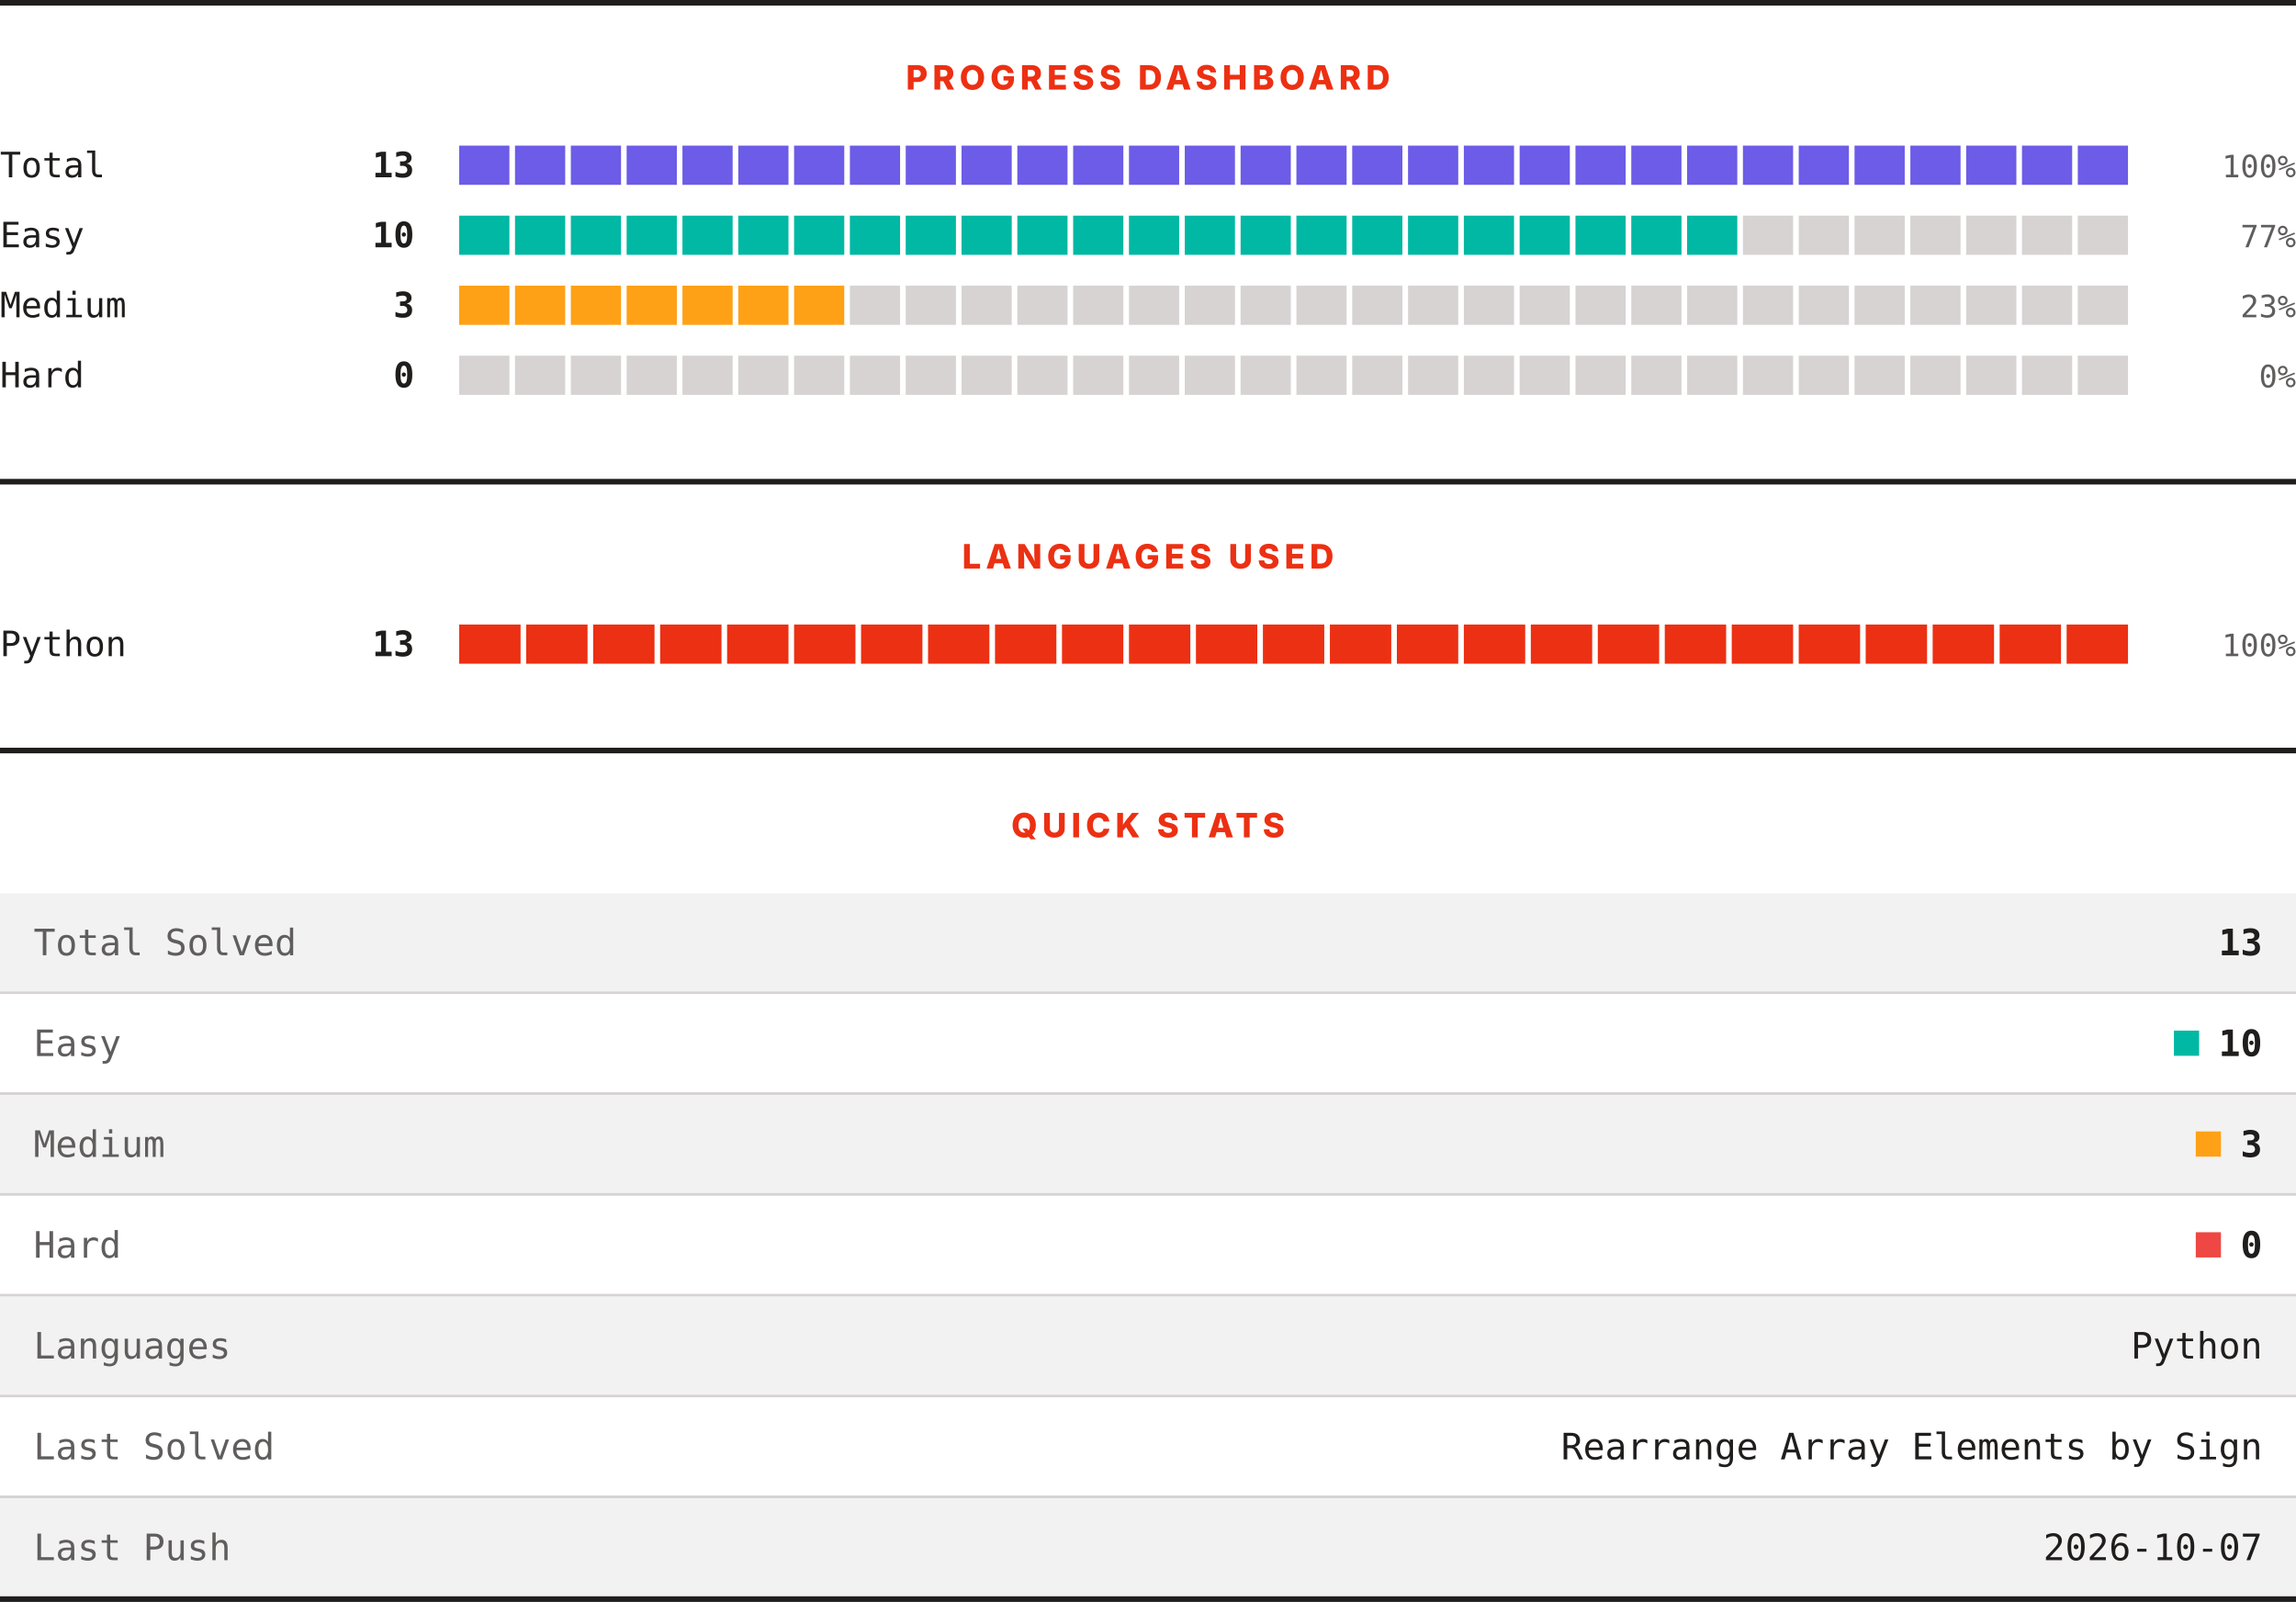
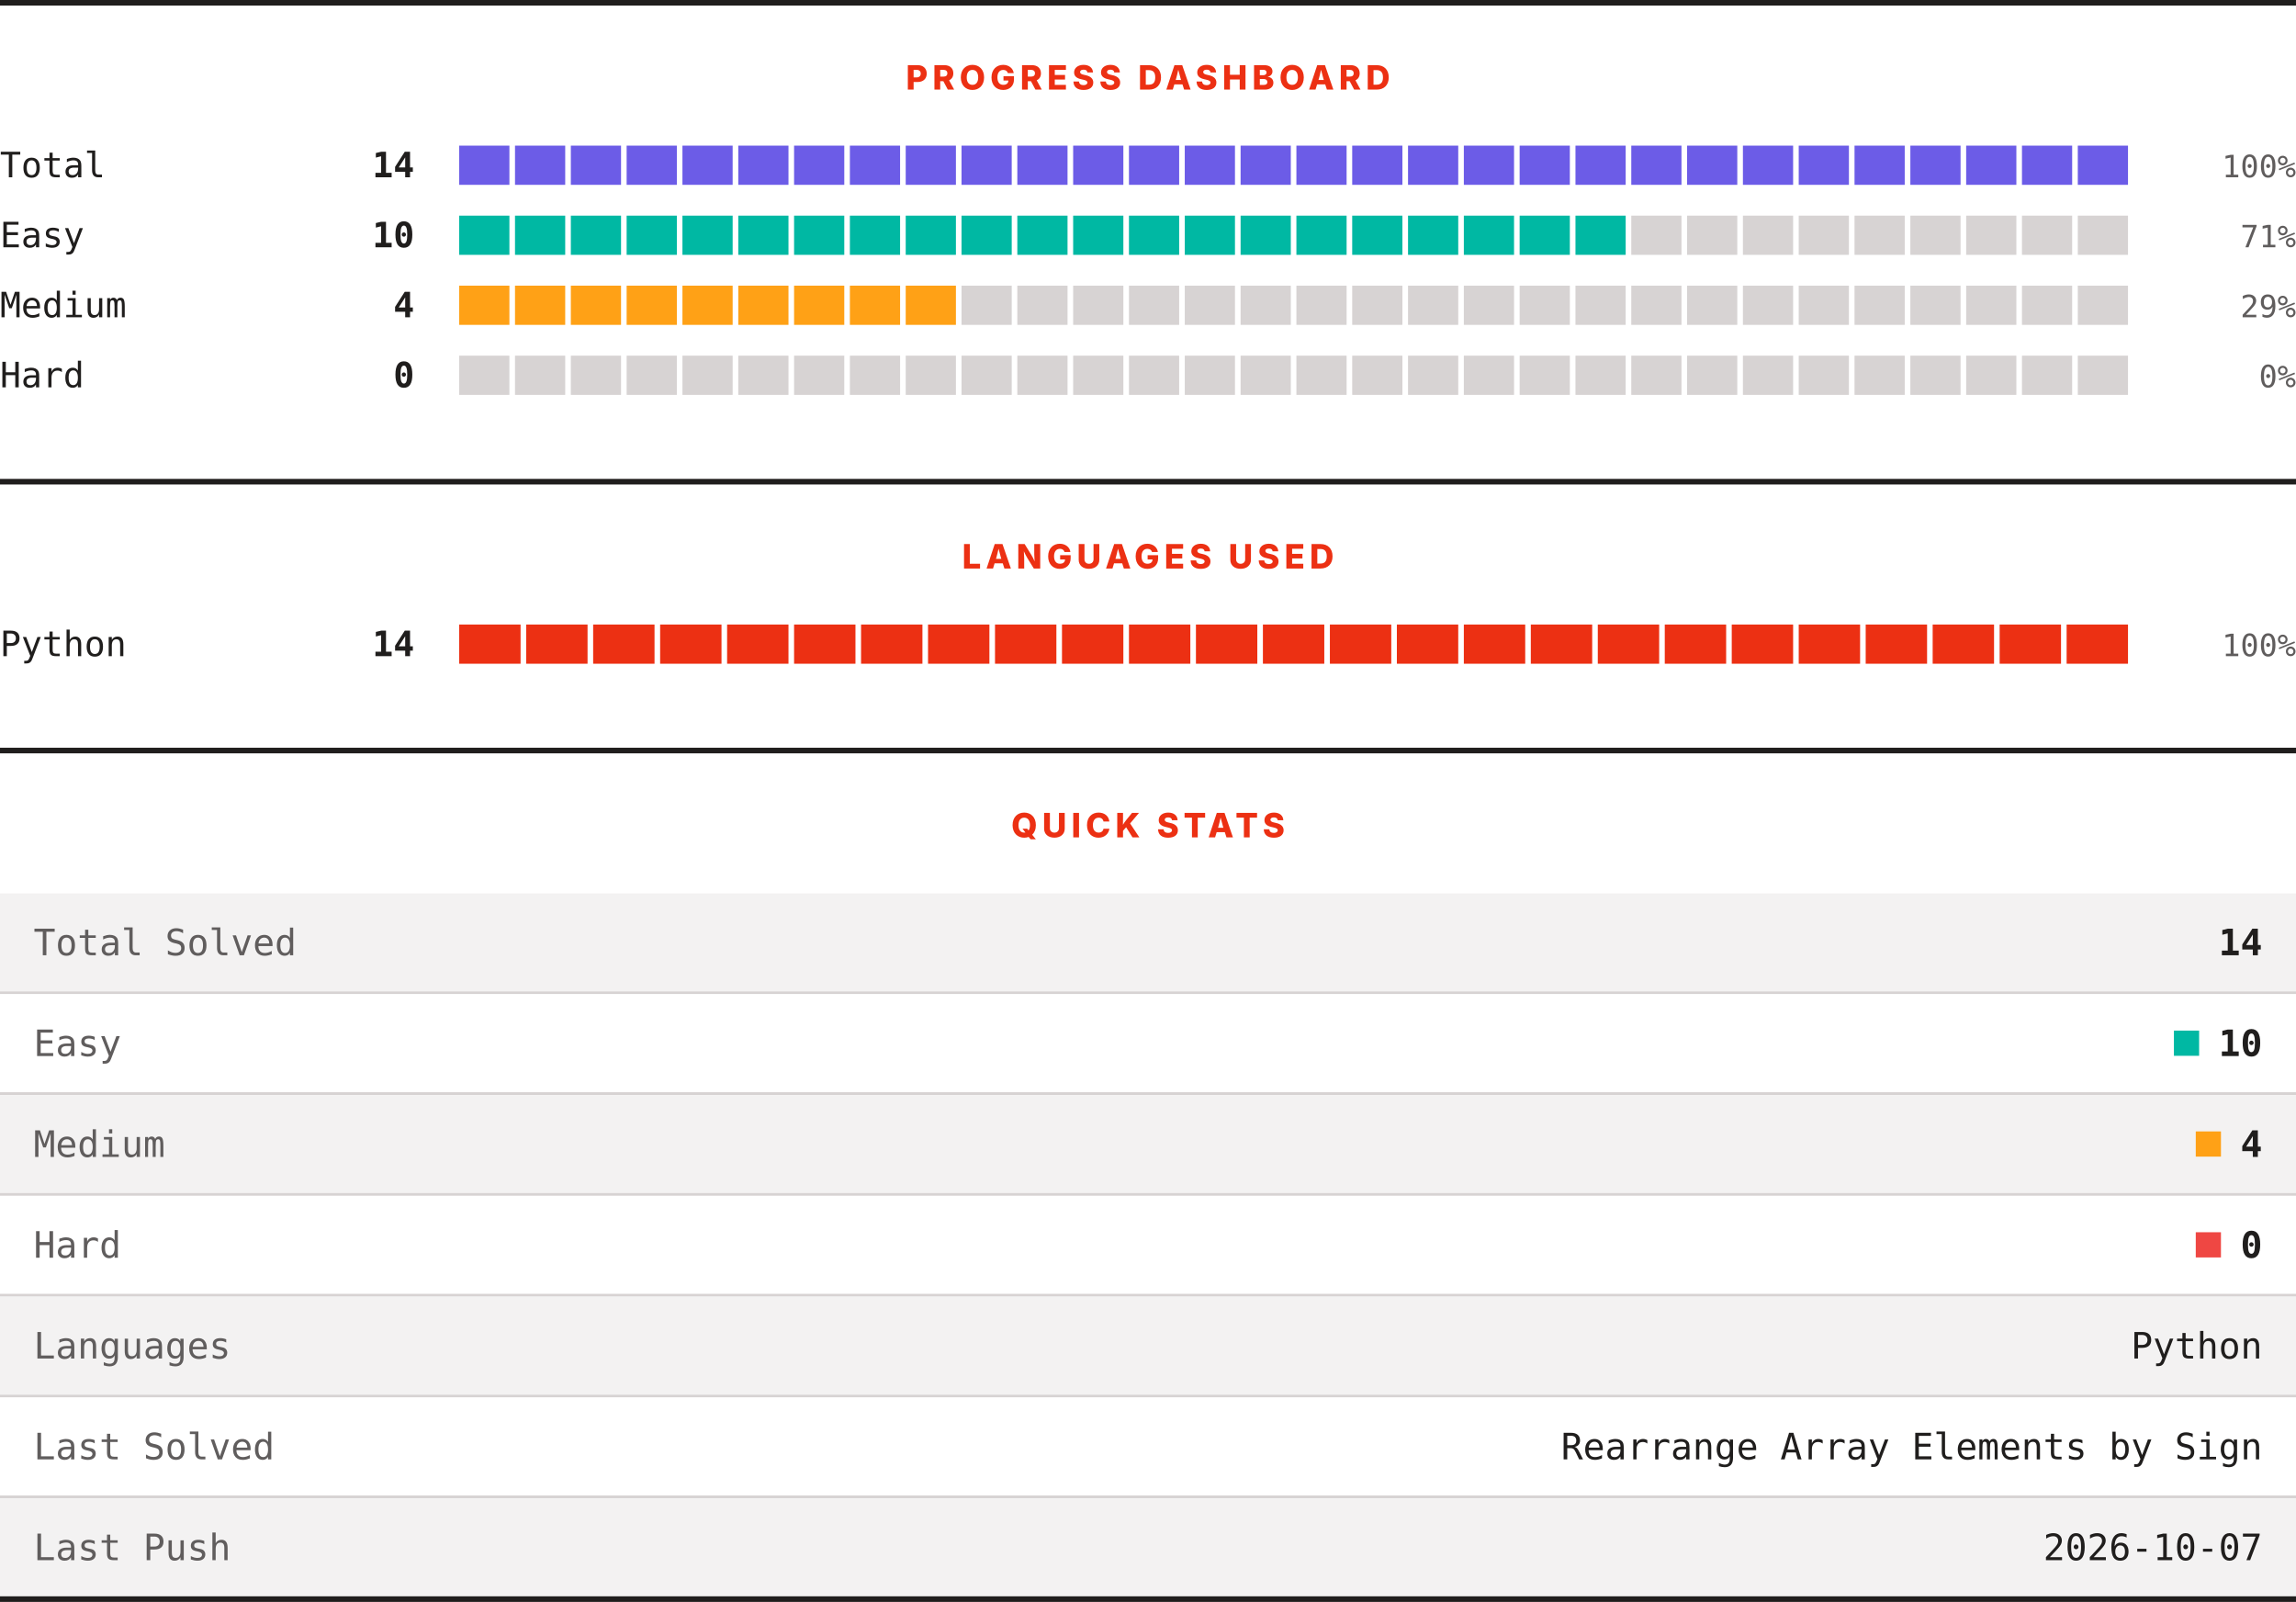
<svg xmlns="http://www.w3.org/2000/svg" width="820" height="572" viewBox="0 0 820 572" role="img" aria-label="LeetCode progress, languages and quick stats">
  <rect width="820" height="572" fill="#ffffff" />
  <rect x="0" y="0" width="820" height="2" fill="#201e1d" />
  <text x="410" y="32" text-anchor="middle" font-family="Archivo, system-ui, -apple-system, Segoe UI, sans-serif" font-size="12" font-weight="800" letter-spacing="1.68" fill="#ec3013">PROGRESS DASHBOARD</text>
  <text x="0" y="63.3" font-family="ui-monospace, SFMono-Regular, Menlo, Consolas, monospace" font-size="12.5" fill="#201e1d">Total</text>
-   <text x="148" y="63.3" text-anchor="end" font-family="ui-monospace, SFMono-Regular, Menlo, Consolas, monospace" font-size="12.5" font-weight="700" fill="#201e1d">13</text>
+   <text x="148" y="63.3" text-anchor="end" font-family="ui-monospace, SFMono-Regular, Menlo, Consolas, monospace" font-size="12.5" font-weight="700" fill="#201e1d">14</text>
  <rect x="164.00" y="52" width="17.93" height="14" fill="#6c5ce7" />
  <rect x="183.93" y="52" width="17.93" height="14" fill="#6c5ce7" />
  <rect x="203.87" y="52" width="17.93" height="14" fill="#6c5ce7" />
  <rect x="223.80" y="52" width="17.93" height="14" fill="#6c5ce7" />
  <rect x="243.73" y="52" width="17.93" height="14" fill="#6c5ce7" />
  <rect x="263.67" y="52" width="17.93" height="14" fill="#6c5ce7" />
  <rect x="283.60" y="52" width="17.93" height="14" fill="#6c5ce7" />
  <rect x="303.53" y="52" width="17.93" height="14" fill="#6c5ce7" />
  <rect x="323.47" y="52" width="17.93" height="14" fill="#6c5ce7" />
  <rect x="343.40" y="52" width="17.93" height="14" fill="#6c5ce7" />
  <rect x="363.33" y="52" width="17.93" height="14" fill="#6c5ce7" />
  <rect x="383.27" y="52" width="17.93" height="14" fill="#6c5ce7" />
  <rect x="403.20" y="52" width="17.93" height="14" fill="#6c5ce7" />
  <rect x="423.13" y="52" width="17.93" height="14" fill="#6c5ce7" />
  <rect x="443.07" y="52" width="17.93" height="14" fill="#6c5ce7" />
  <rect x="463.00" y="52" width="17.93" height="14" fill="#6c5ce7" />
  <rect x="482.93" y="52" width="17.93" height="14" fill="#6c5ce7" />
  <rect x="502.87" y="52" width="17.93" height="14" fill="#6c5ce7" />
  <rect x="522.80" y="52" width="17.93" height="14" fill="#6c5ce7" />
  <rect x="542.73" y="52" width="17.93" height="14" fill="#6c5ce7" />
  <rect x="562.67" y="52" width="17.93" height="14" fill="#6c5ce7" />
  <rect x="582.60" y="52" width="17.93" height="14" fill="#6c5ce7" />
  <rect x="602.53" y="52" width="17.93" height="14" fill="#6c5ce7" />
  <rect x="622.47" y="52" width="17.93" height="14" fill="#6c5ce7" />
  <rect x="642.40" y="52" width="17.93" height="14" fill="#6c5ce7" />
  <rect x="662.33" y="52" width="17.93" height="14" fill="#6c5ce7" />
  <rect x="682.27" y="52" width="17.93" height="14" fill="#6c5ce7" />
  <rect x="702.20" y="52" width="17.93" height="14" fill="#6c5ce7" />
  <rect x="722.13" y="52" width="17.93" height="14" fill="#6c5ce7" />
  <rect x="742.07" y="52" width="17.93" height="14" fill="#6c5ce7" />
  <text x="820" y="63.3" text-anchor="end" font-family="ui-monospace, SFMono-Regular, Menlo, Consolas, monospace" font-size="11" fill="#605d5d">100%</text>
  <text x="0" y="88.3" font-family="ui-monospace, SFMono-Regular, Menlo, Consolas, monospace" font-size="12.5" fill="#201e1d">Easy</text>
  <text x="148" y="88.3" text-anchor="end" font-family="ui-monospace, SFMono-Regular, Menlo, Consolas, monospace" font-size="12.5" font-weight="700" fill="#201e1d">10</text>
  <rect x="164.00" y="77" width="17.93" height="14" fill="#00b8a3" />
  <rect x="183.93" y="77" width="17.93" height="14" fill="#00b8a3" />
  <rect x="203.87" y="77" width="17.93" height="14" fill="#00b8a3" />
  <rect x="223.80" y="77" width="17.93" height="14" fill="#00b8a3" />
  <rect x="243.73" y="77" width="17.93" height="14" fill="#00b8a3" />
  <rect x="263.67" y="77" width="17.93" height="14" fill="#00b8a3" />
  <rect x="283.60" y="77" width="17.93" height="14" fill="#00b8a3" />
  <rect x="303.53" y="77" width="17.93" height="14" fill="#00b8a3" />
  <rect x="323.47" y="77" width="17.93" height="14" fill="#00b8a3" />
  <rect x="343.40" y="77" width="17.93" height="14" fill="#00b8a3" />
  <rect x="363.33" y="77" width="17.93" height="14" fill="#00b8a3" />
  <rect x="383.27" y="77" width="17.93" height="14" fill="#00b8a3" />
  <rect x="403.20" y="77" width="17.93" height="14" fill="#00b8a3" />
  <rect x="423.13" y="77" width="17.93" height="14" fill="#00b8a3" />
  <rect x="443.07" y="77" width="17.93" height="14" fill="#00b8a3" />
  <rect x="463.00" y="77" width="17.93" height="14" fill="#00b8a3" />
  <rect x="482.93" y="77" width="17.93" height="14" fill="#00b8a3" />
  <rect x="502.87" y="77" width="17.93" height="14" fill="#00b8a3" />
  <rect x="522.80" y="77" width="17.93" height="14" fill="#00b8a3" />
  <rect x="542.73" y="77" width="17.93" height="14" fill="#00b8a3" />
  <rect x="562.67" y="77" width="17.93" height="14" fill="#00b8a3" />
-   <rect x="582.60" y="77" width="17.93" height="14" fill="#00b8a3" />
-   <rect x="602.53" y="77" width="17.93" height="14" fill="#00b8a3" />
+   <rect x="582.60" y="77" width="17.93" height="14" fill="#d7d3d3" />
+   <rect x="602.53" y="77" width="17.93" height="14" fill="#d7d3d3" />
  <rect x="622.47" y="77" width="17.93" height="14" fill="#d7d3d3" />
  <rect x="642.40" y="77" width="17.93" height="14" fill="#d7d3d3" />
  <rect x="662.33" y="77" width="17.93" height="14" fill="#d7d3d3" />
  <rect x="682.27" y="77" width="17.93" height="14" fill="#d7d3d3" />
  <rect x="702.20" y="77" width="17.93" height="14" fill="#d7d3d3" />
  <rect x="722.13" y="77" width="17.93" height="14" fill="#d7d3d3" />
  <rect x="742.07" y="77" width="17.93" height="14" fill="#d7d3d3" />
-   <text x="820" y="88.3" text-anchor="end" font-family="ui-monospace, SFMono-Regular, Menlo, Consolas, monospace" font-size="11" fill="#605d5d">77%</text>
+   <text x="820" y="88.3" text-anchor="end" font-family="ui-monospace, SFMono-Regular, Menlo, Consolas, monospace" font-size="11" fill="#605d5d">71%</text>
  <text x="0" y="113.3" font-family="ui-monospace, SFMono-Regular, Menlo, Consolas, monospace" font-size="12.5" fill="#201e1d">Medium</text>
-   <text x="148" y="113.3" text-anchor="end" font-family="ui-monospace, SFMono-Regular, Menlo, Consolas, monospace" font-size="12.5" font-weight="700" fill="#201e1d">3</text>
+   <text x="148" y="113.3" text-anchor="end" font-family="ui-monospace, SFMono-Regular, Menlo, Consolas, monospace" font-size="12.5" font-weight="700" fill="#201e1d">4</text>
  <rect x="164.00" y="102" width="17.93" height="14" fill="#ffa116" />
  <rect x="183.93" y="102" width="17.93" height="14" fill="#ffa116" />
  <rect x="203.87" y="102" width="17.93" height="14" fill="#ffa116" />
  <rect x="223.80" y="102" width="17.93" height="14" fill="#ffa116" />
  <rect x="243.73" y="102" width="17.93" height="14" fill="#ffa116" />
  <rect x="263.67" y="102" width="17.93" height="14" fill="#ffa116" />
  <rect x="283.60" y="102" width="17.93" height="14" fill="#ffa116" />
-   <rect x="303.53" y="102" width="17.93" height="14" fill="#d7d3d3" />
-   <rect x="323.47" y="102" width="17.93" height="14" fill="#d7d3d3" />
+   <rect x="303.53" y="102" width="17.93" height="14" fill="#ffa116" />
+   <rect x="323.47" y="102" width="17.93" height="14" fill="#ffa116" />
  <rect x="343.40" y="102" width="17.93" height="14" fill="#d7d3d3" />
  <rect x="363.33" y="102" width="17.93" height="14" fill="#d7d3d3" />
  <rect x="383.27" y="102" width="17.93" height="14" fill="#d7d3d3" />
  <rect x="403.20" y="102" width="17.93" height="14" fill="#d7d3d3" />
  <rect x="423.13" y="102" width="17.93" height="14" fill="#d7d3d3" />
  <rect x="443.07" y="102" width="17.93" height="14" fill="#d7d3d3" />
  <rect x="463.00" y="102" width="17.93" height="14" fill="#d7d3d3" />
  <rect x="482.93" y="102" width="17.93" height="14" fill="#d7d3d3" />
  <rect x="502.87" y="102" width="17.93" height="14" fill="#d7d3d3" />
  <rect x="522.80" y="102" width="17.93" height="14" fill="#d7d3d3" />
  <rect x="542.73" y="102" width="17.93" height="14" fill="#d7d3d3" />
  <rect x="562.67" y="102" width="17.93" height="14" fill="#d7d3d3" />
  <rect x="582.60" y="102" width="17.93" height="14" fill="#d7d3d3" />
  <rect x="602.53" y="102" width="17.93" height="14" fill="#d7d3d3" />
  <rect x="622.47" y="102" width="17.93" height="14" fill="#d7d3d3" />
  <rect x="642.40" y="102" width="17.93" height="14" fill="#d7d3d3" />
  <rect x="662.33" y="102" width="17.93" height="14" fill="#d7d3d3" />
  <rect x="682.27" y="102" width="17.93" height="14" fill="#d7d3d3" />
  <rect x="702.20" y="102" width="17.93" height="14" fill="#d7d3d3" />
  <rect x="722.13" y="102" width="17.93" height="14" fill="#d7d3d3" />
  <rect x="742.07" y="102" width="17.93" height="14" fill="#d7d3d3" />
-   <text x="820" y="113.3" text-anchor="end" font-family="ui-monospace, SFMono-Regular, Menlo, Consolas, monospace" font-size="11" fill="#605d5d">23%</text>
+   <text x="820" y="113.3" text-anchor="end" font-family="ui-monospace, SFMono-Regular, Menlo, Consolas, monospace" font-size="11" fill="#605d5d">29%</text>
  <text x="0" y="138.3" font-family="ui-monospace, SFMono-Regular, Menlo, Consolas, monospace" font-size="12.5" fill="#201e1d">Hard</text>
  <text x="148" y="138.3" text-anchor="end" font-family="ui-monospace, SFMono-Regular, Menlo, Consolas, monospace" font-size="12.5" font-weight="700" fill="#201e1d">0</text>
  <rect x="164.00" y="127" width="17.93" height="14" fill="#d7d3d3" />
  <rect x="183.93" y="127" width="17.93" height="14" fill="#d7d3d3" />
  <rect x="203.87" y="127" width="17.93" height="14" fill="#d7d3d3" />
  <rect x="223.80" y="127" width="17.93" height="14" fill="#d7d3d3" />
  <rect x="243.73" y="127" width="17.93" height="14" fill="#d7d3d3" />
  <rect x="263.67" y="127" width="17.93" height="14" fill="#d7d3d3" />
  <rect x="283.60" y="127" width="17.93" height="14" fill="#d7d3d3" />
  <rect x="303.53" y="127" width="17.93" height="14" fill="#d7d3d3" />
  <rect x="323.47" y="127" width="17.93" height="14" fill="#d7d3d3" />
  <rect x="343.40" y="127" width="17.93" height="14" fill="#d7d3d3" />
  <rect x="363.33" y="127" width="17.93" height="14" fill="#d7d3d3" />
  <rect x="383.27" y="127" width="17.93" height="14" fill="#d7d3d3" />
  <rect x="403.20" y="127" width="17.93" height="14" fill="#d7d3d3" />
  <rect x="423.13" y="127" width="17.93" height="14" fill="#d7d3d3" />
  <rect x="443.07" y="127" width="17.93" height="14" fill="#d7d3d3" />
  <rect x="463.00" y="127" width="17.93" height="14" fill="#d7d3d3" />
  <rect x="482.93" y="127" width="17.93" height="14" fill="#d7d3d3" />
  <rect x="502.87" y="127" width="17.93" height="14" fill="#d7d3d3" />
  <rect x="522.80" y="127" width="17.93" height="14" fill="#d7d3d3" />
  <rect x="542.73" y="127" width="17.93" height="14" fill="#d7d3d3" />
  <rect x="562.67" y="127" width="17.93" height="14" fill="#d7d3d3" />
  <rect x="582.60" y="127" width="17.93" height="14" fill="#d7d3d3" />
  <rect x="602.53" y="127" width="17.93" height="14" fill="#d7d3d3" />
  <rect x="622.47" y="127" width="17.93" height="14" fill="#d7d3d3" />
  <rect x="642.40" y="127" width="17.93" height="14" fill="#d7d3d3" />
  <rect x="662.33" y="127" width="17.93" height="14" fill="#d7d3d3" />
  <rect x="682.27" y="127" width="17.93" height="14" fill="#d7d3d3" />
  <rect x="702.20" y="127" width="17.93" height="14" fill="#d7d3d3" />
  <rect x="722.13" y="127" width="17.93" height="14" fill="#d7d3d3" />
  <rect x="742.07" y="127" width="17.93" height="14" fill="#d7d3d3" />
  <text x="820" y="138.3" text-anchor="end" font-family="ui-monospace, SFMono-Regular, Menlo, Consolas, monospace" font-size="11" fill="#605d5d">0%</text>
  <rect x="0" y="171" width="820" height="2" fill="#201e1d" />
  <text x="410" y="203" text-anchor="middle" font-family="Archivo, system-ui, -apple-system, Segoe UI, sans-serif" font-size="12" font-weight="800" letter-spacing="1.68" fill="#ec3013">LANGUAGES USED</text>
  <text x="0" y="234.3" font-family="ui-monospace, SFMono-Regular, Menlo, Consolas, monospace" font-size="12.5" fill="#201e1d">Python</text>
-   <text x="148" y="234.3" text-anchor="end" font-family="ui-monospace, SFMono-Regular, Menlo, Consolas, monospace" font-size="12.5" font-weight="700" fill="#201e1d">13</text>
+   <text x="148" y="234.3" text-anchor="end" font-family="ui-monospace, SFMono-Regular, Menlo, Consolas, monospace" font-size="12.5" font-weight="700" fill="#201e1d">14</text>
  <rect x="164.00" y="223" width="21.92" height="14" fill="#ec3013" />
  <rect x="187.92" y="223" width="21.92" height="14" fill="#ec3013" />
  <rect x="211.84" y="223" width="21.92" height="14" fill="#ec3013" />
  <rect x="235.76" y="223" width="21.92" height="14" fill="#ec3013" />
  <rect x="259.68" y="223" width="21.92" height="14" fill="#ec3013" />
  <rect x="283.60" y="223" width="21.92" height="14" fill="#ec3013" />
  <rect x="307.52" y="223" width="21.92" height="14" fill="#ec3013" />
  <rect x="331.44" y="223" width="21.92" height="14" fill="#ec3013" />
  <rect x="355.36" y="223" width="21.92" height="14" fill="#ec3013" />
  <rect x="379.28" y="223" width="21.92" height="14" fill="#ec3013" />
  <rect x="403.20" y="223" width="21.92" height="14" fill="#ec3013" />
  <rect x="427.12" y="223" width="21.92" height="14" fill="#ec3013" />
  <rect x="451.04" y="223" width="21.92" height="14" fill="#ec3013" />
  <rect x="474.96" y="223" width="21.92" height="14" fill="#ec3013" />
  <rect x="498.88" y="223" width="21.92" height="14" fill="#ec3013" />
  <rect x="522.80" y="223" width="21.92" height="14" fill="#ec3013" />
  <rect x="546.72" y="223" width="21.92" height="14" fill="#ec3013" />
  <rect x="570.64" y="223" width="21.92" height="14" fill="#ec3013" />
  <rect x="594.56" y="223" width="21.92" height="14" fill="#ec3013" />
  <rect x="618.48" y="223" width="21.92" height="14" fill="#ec3013" />
  <rect x="642.40" y="223" width="21.92" height="14" fill="#ec3013" />
  <rect x="666.32" y="223" width="21.92" height="14" fill="#ec3013" />
  <rect x="690.24" y="223" width="21.92" height="14" fill="#ec3013" />
  <rect x="714.16" y="223" width="21.92" height="14" fill="#ec3013" />
  <rect x="738.08" y="223" width="21.92" height="14" fill="#ec3013" />
  <text x="820" y="234.3" text-anchor="end" font-family="ui-monospace, SFMono-Regular, Menlo, Consolas, monospace" font-size="11" fill="#605d5d">100%</text>
  <rect x="0" y="267" width="820" height="2" fill="#201e1d" />
  <text x="410" y="299" text-anchor="middle" font-family="Archivo, system-ui, -apple-system, Segoe UI, sans-serif" font-size="12" font-weight="800" letter-spacing="1.68" fill="#ec3013">QUICK STATS</text>
  <rect x="0" y="319" width="820" height="35" fill="#f3f2f2" />
  <text x="12" y="341.1" font-family="ui-monospace, SFMono-Regular, Menlo, Consolas, monospace" font-size="13" fill="#605d5d">Total Solved</text>
-   <text x="808" y="341.1" text-anchor="end" font-family="ui-monospace, SFMono-Regular, Menlo, Consolas, monospace" font-size="13" font-weight="700" fill="#201e1d">13</text>
+   <text x="808" y="341.1" text-anchor="end" font-family="ui-monospace, SFMono-Regular, Menlo, Consolas, monospace" font-size="13" font-weight="700" fill="#201e1d">14</text>
  <rect x="0" y="354" width="820" height="1" fill="#d7d3d3" />
  <rect x="0" y="355" width="820" height="35" fill="#ffffff" />
  <text x="12" y="377.1" font-family="ui-monospace, SFMono-Regular, Menlo, Consolas, monospace" font-size="13" fill="#605d5d">Easy</text>
  <rect x="776.4" y="368" width="9" height="9" fill="#00b8a3" />
  <text x="808" y="377.1" text-anchor="end" font-family="ui-monospace, SFMono-Regular, Menlo, Consolas, monospace" font-size="13" font-weight="700" fill="#201e1d">10</text>
  <rect x="0" y="390" width="820" height="1" fill="#d7d3d3" />
  <rect x="0" y="391" width="820" height="35" fill="#f3f2f2" />
  <text x="12" y="413.1" font-family="ui-monospace, SFMono-Regular, Menlo, Consolas, monospace" font-size="13" fill="#605d5d">Medium</text>
  <rect x="784.2" y="404" width="9" height="9" fill="#ffa116" />
-   <text x="808" y="413.1" text-anchor="end" font-family="ui-monospace, SFMono-Regular, Menlo, Consolas, monospace" font-size="13" font-weight="700" fill="#201e1d">3</text>
+   <text x="808" y="413.1" text-anchor="end" font-family="ui-monospace, SFMono-Regular, Menlo, Consolas, monospace" font-size="13" font-weight="700" fill="#201e1d">4</text>
  <rect x="0" y="426" width="820" height="1" fill="#d7d3d3" />
  <rect x="0" y="427" width="820" height="35" fill="#ffffff" />
  <text x="12" y="449.1" font-family="ui-monospace, SFMono-Regular, Menlo, Consolas, monospace" font-size="13" fill="#605d5d">Hard</text>
  <rect x="784.2" y="440" width="9" height="9" fill="#ef4743" />
  <text x="808" y="449.1" text-anchor="end" font-family="ui-monospace, SFMono-Regular, Menlo, Consolas, monospace" font-size="13" font-weight="700" fill="#201e1d">0</text>
  <rect x="0" y="462" width="820" height="1" fill="#d7d3d3" />
  <rect x="0" y="463" width="820" height="35" fill="#f3f2f2" />
  <text x="12" y="485.1" font-family="ui-monospace, SFMono-Regular, Menlo, Consolas, monospace" font-size="13" fill="#605d5d">Languages</text>
  <text x="808" y="485.1" text-anchor="end" font-family="ui-monospace, SFMono-Regular, Menlo, Consolas, monospace" font-size="13" fill="#201e1d">Python</text>
  <rect x="0" y="498" width="820" height="1" fill="#d7d3d3" />
  <rect x="0" y="499" width="820" height="35" fill="#ffffff" />
  <text x="12" y="521.1" font-family="ui-monospace, SFMono-Regular, Menlo, Consolas, monospace" font-size="13" fill="#605d5d">Last Solved</text>
  <text x="808" y="521.1" text-anchor="end" font-family="ui-monospace, SFMono-Regular, Menlo, Consolas, monospace" font-size="13" fill="#201e1d">Rearrange Array Elements by Sign</text>
  <rect x="0" y="534" width="820" height="1" fill="#d7d3d3" />
  <rect x="0" y="535" width="820" height="35" fill="#f3f2f2" />
  <text x="12" y="557.1" font-family="ui-monospace, SFMono-Regular, Menlo, Consolas, monospace" font-size="13" fill="#605d5d">Last Push</text>
  <text x="808" y="557.1" text-anchor="end" font-family="ui-monospace, SFMono-Regular, Menlo, Consolas, monospace" font-size="13" fill="#201e1d">2026-10-07</text>
  <rect x="0" y="570" width="820" height="2" fill="#201e1d" />
</svg>
